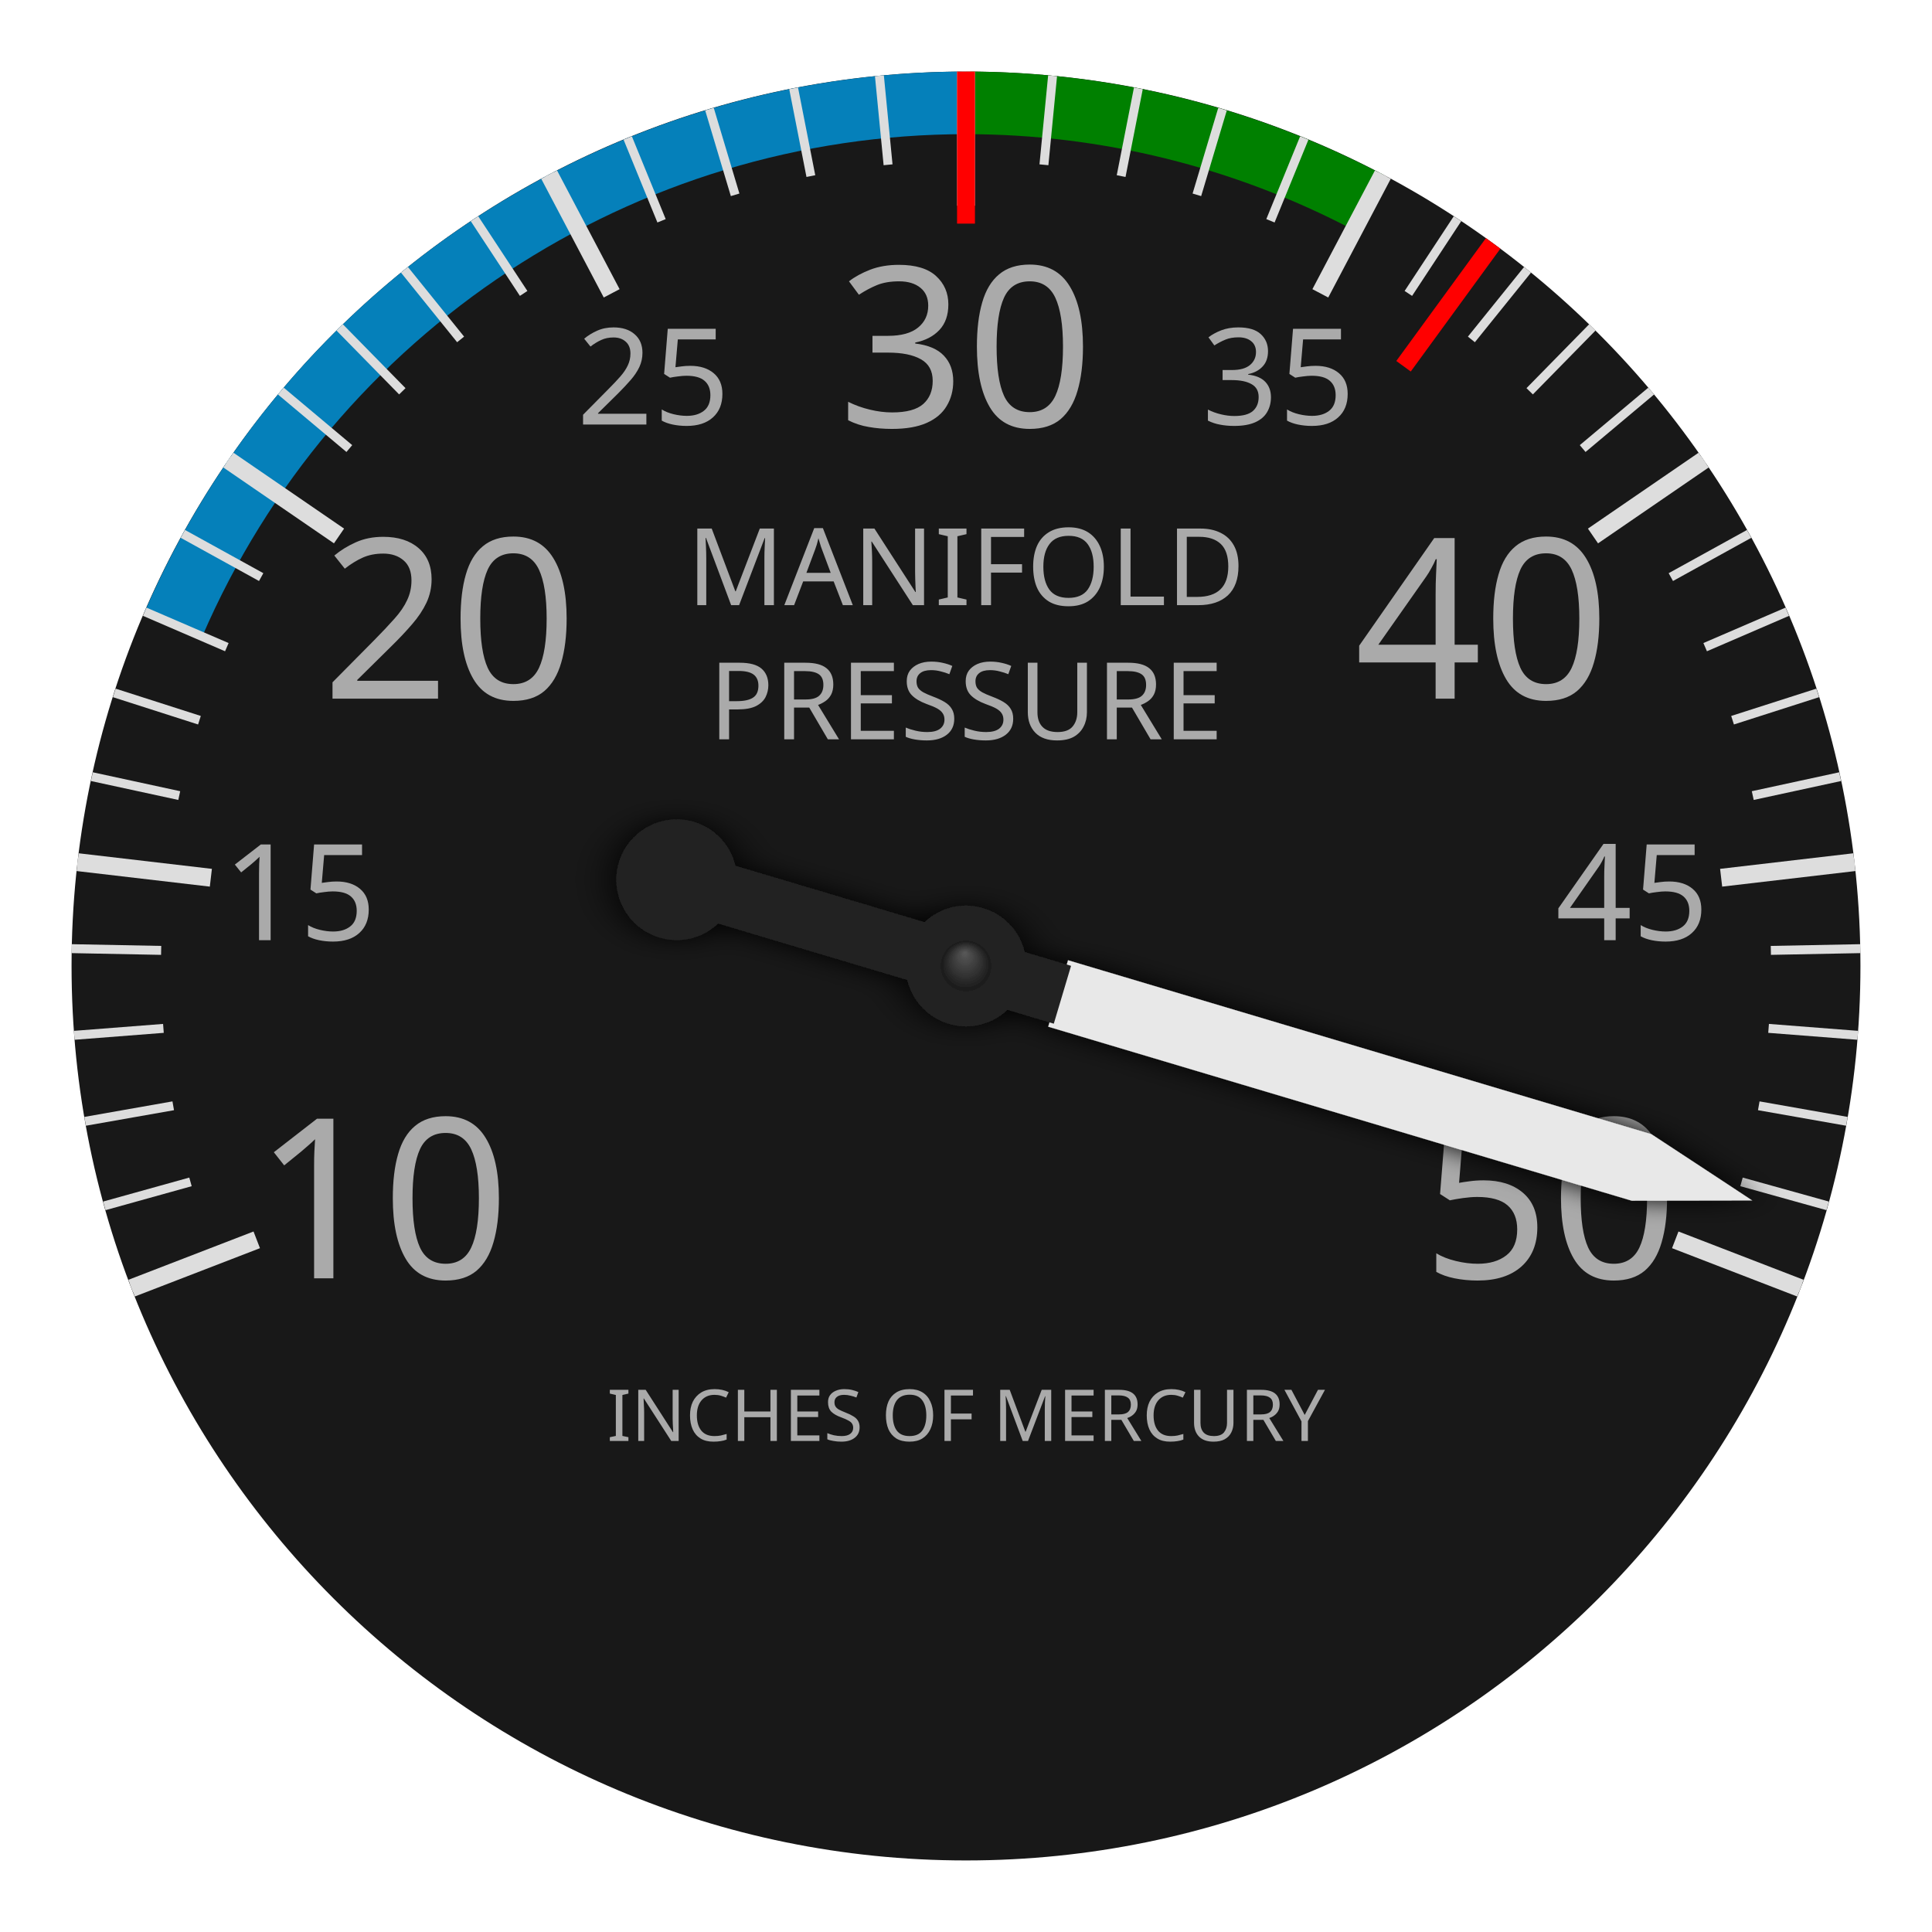
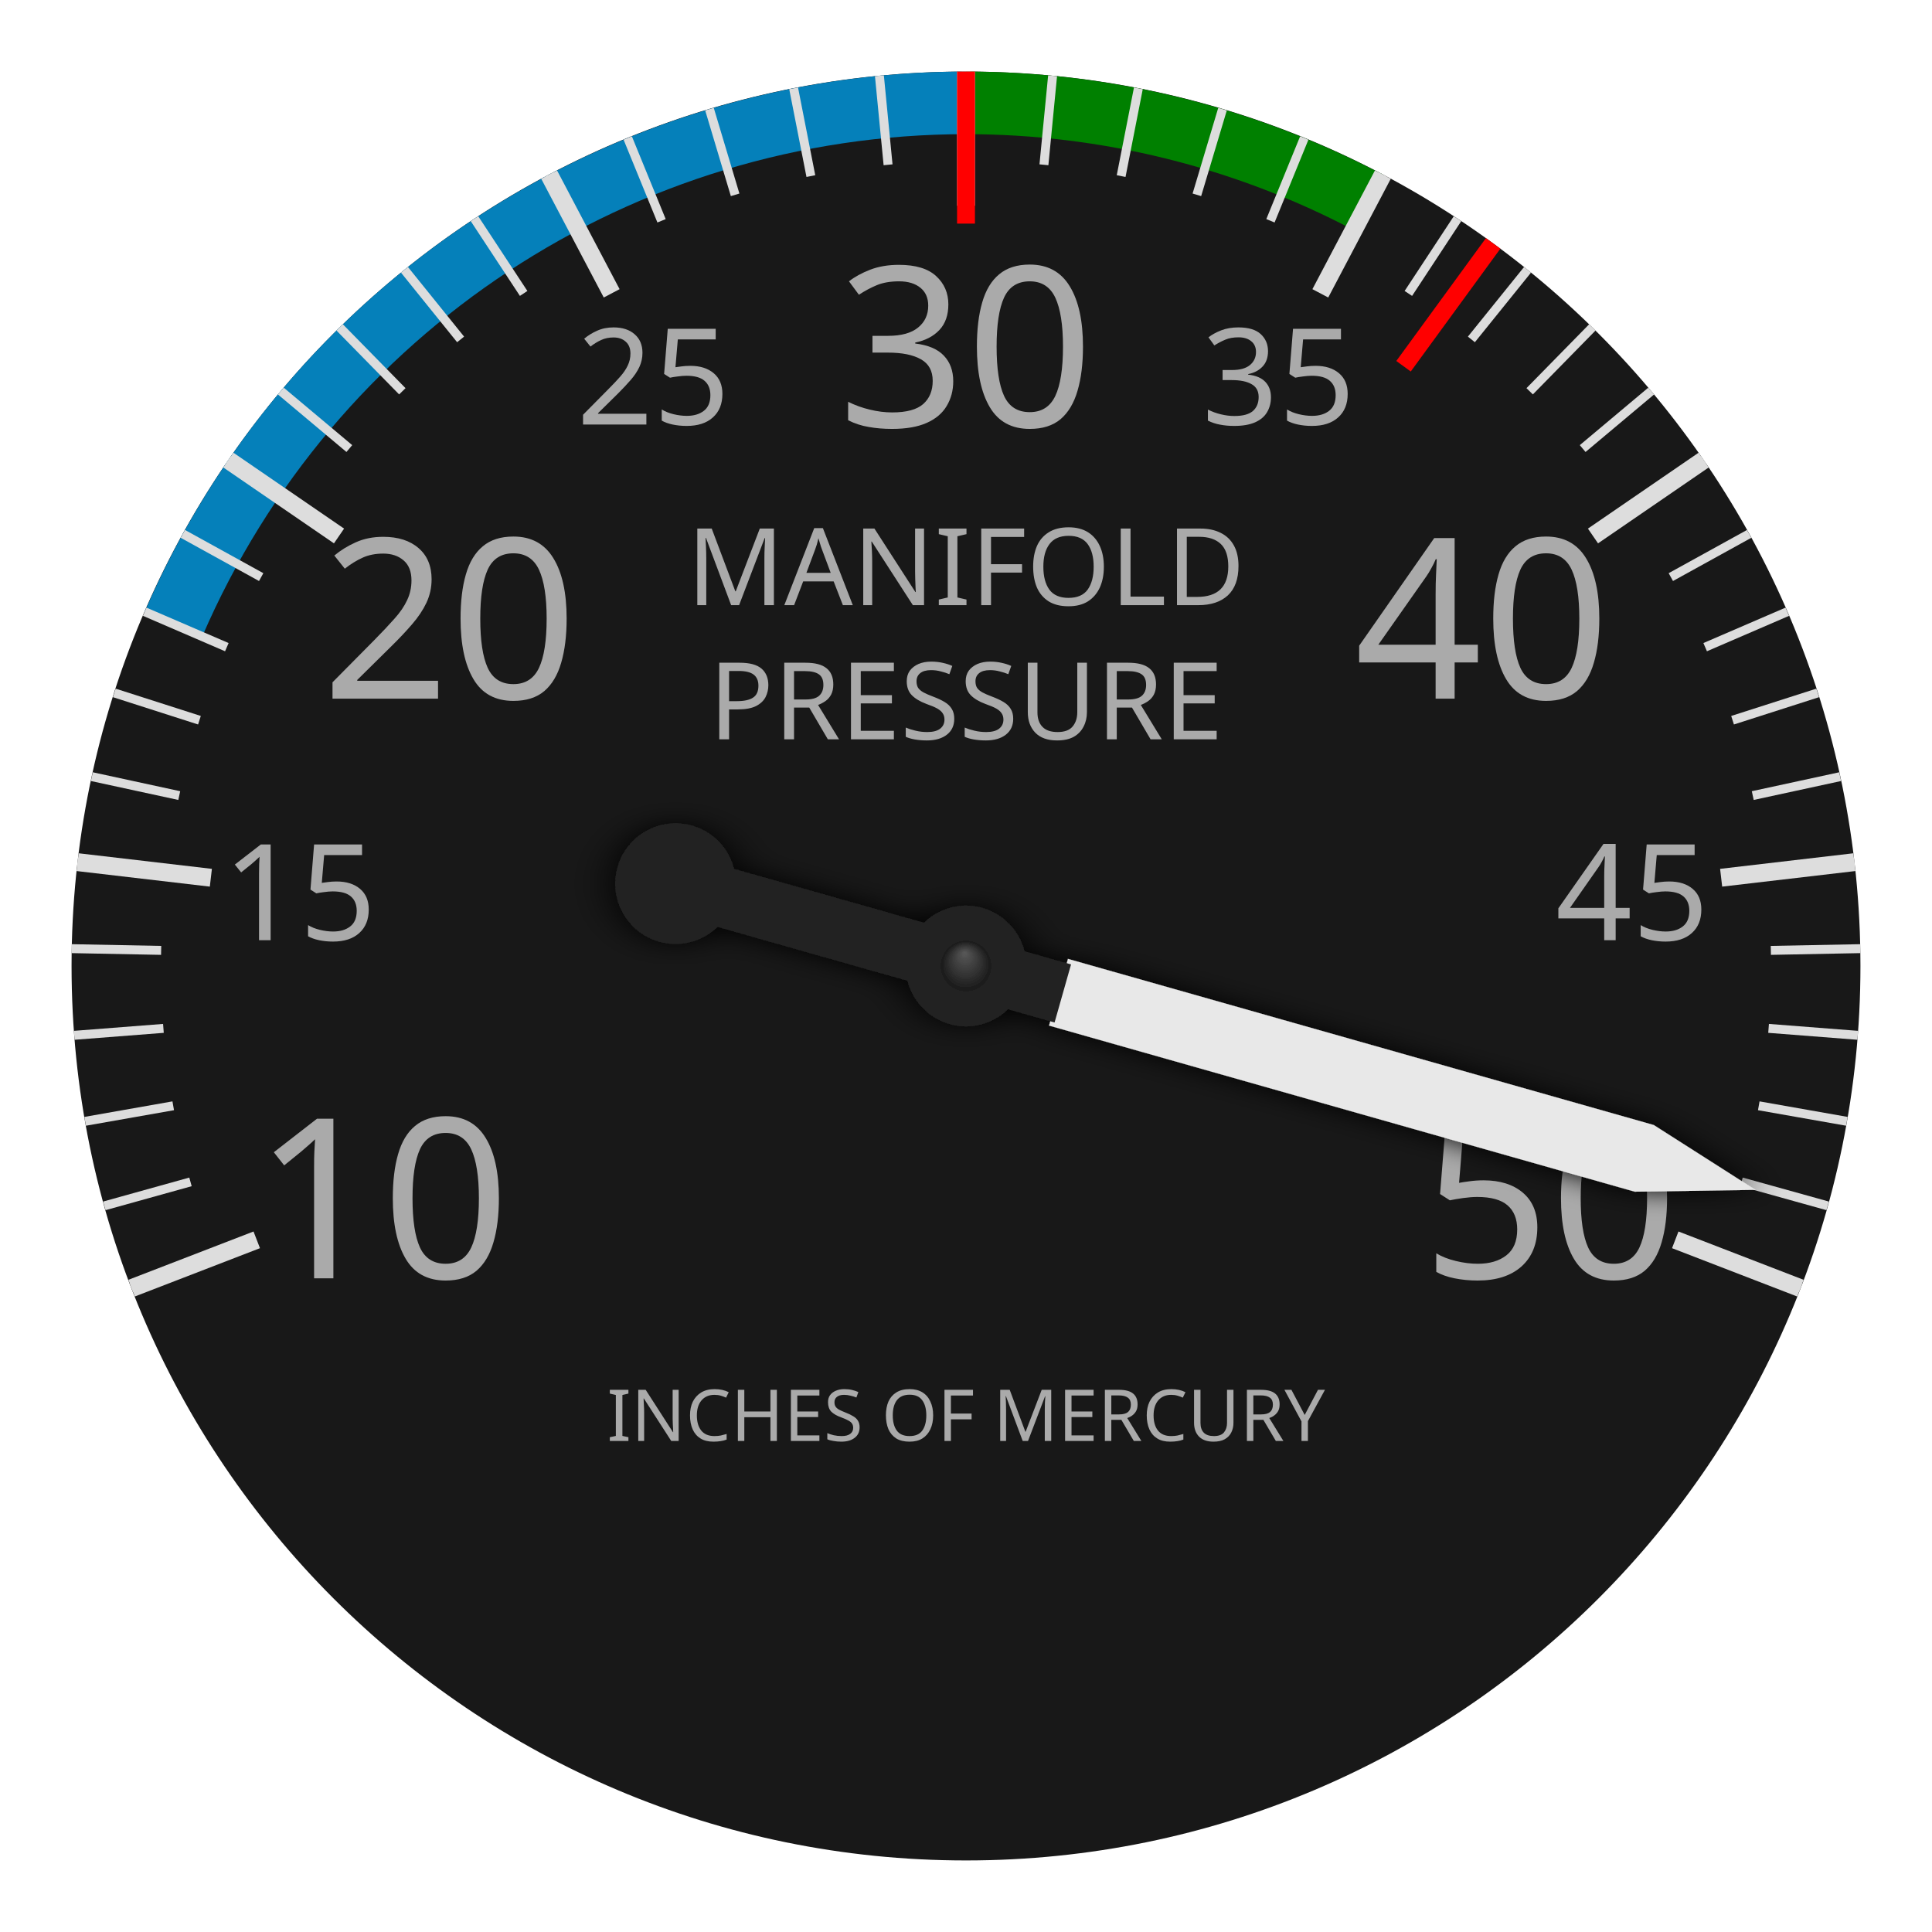
<svg xmlns="http://www.w3.org/2000/svg" width="216" height="216" viewBox="0 0 216 216">
  <defs>
    <style>.will-change-transform { will-change: transform; }
.g3-panel { background-color: black; display: block; margin: 0px auto; stroke: none; fill: none; }
.g3-panel * { vector-effect: non-scaling-stroke; }
.g3-panel text { text-anchor: middle; dominant-baseline: central; font-stretch: condensed; fill: rgb(170, 170, 170); }
.g3-axis-ticks-dot,.g3-axis-ticks-wedge,.g3-axis-sector,.g3-fg-fill { fill: rgb(221, 221, 221); }
.g3-axis-line,.g3-axis-ticks,.g3-fg-stroke { stroke: rgb(221, 221, 221); }
.g3-axis-ticks .g3-axis-ticks-dot,.g3-axis-ticks .g3-axis-ticks-wedge { stroke: none; }
.g3-grid-line line { stroke: rgb(102, 102, 102); }
.g3-grid-hairline { stroke: rgb(51, 51, 51); }
.g3-grid-label text { font-size: 8px; text-anchor: middle; dominant-baseline: central; fill: rgb(153, 153, 153); }
.g3-grid-label rect { stroke: none; fill: black; opacity: 0.5; }
.g3-gauge-face,.g3-bg-fill { fill: rgb(24, 24, 24); }
.g3-bg-stroke { stroke: rgb(24, 24, 24); }
.g3-no-fill { fill: none; }
.g3-no-stroke { stroke: none; }
.g3-highlight-fill { fill: orange; }
.g3-highlight-stroke { stroke: orange; stroke-width: 2; }
.g3-danger-stroke { stroke: red; stroke-width: 2; }
.g3-danger-fill { fill: red; }
.g3-warning-fill { fill: rgb(152, 120, 8); }
.g3-normal-fill { fill: green; }
.g3-cold-fill,.g3-sky-fill { fill: rgb(5, 128, 186); }
.g3-ground-fill { fill: rgb(107, 86, 52); }
.g3-indicate-pointer { fill: rgb(34, 34, 34); -webkit-filter: url("#dropShadow2"); filter: url("#dropShadow2"); }
.g3-pointer-needle { fill: red; }
.g3-pointer-blade { fill: rgb(232, 232, 232); stroke: rgb(232, 232, 232); }
.g3-pointer-luminous { fill: rgb(224, 232, 208); stroke: rgb(208, 216, 192); }
.g3-indicate-sector { fill: green; stroke: none; }
.g3-indicate-sector.g3-indicate-sector-negative { fill: red; }
.g3-gauge-screw { fill: rgb(51, 51, 51); -webkit-filter: url("#dropShadow2"); filter: url("#dropShadow2"); }
.g3-gauge-screw rect { fill: rgb(34, 34, 34); }
.g3-highlight { fill: url("#highlightGradient"); fill-opacity: 0.25; }
svg { font-family: "Gill Sans", "Gill Sans MT", Calibri, sans-serif; background: none; }
.g3-panel { background-color: transparent; fill: none; }</style>
    <radialGradient id="highlightGradient" cx="50%" cy="50%" fx="25%" fy="40%" r="50%">
      <stop stop-color="white" offset="0%">
</stop>
      <stop stop-color="black" offset="100%">
</stop>
    </radialGradient>
    <filter id="dropShadow1" filterUnits="userSpaceOnUse" x="-216" width="432" y="-216" height="432">
      <feDropShadow stdDeviation="1" dx="0" dy="0">
</feDropShadow>
    </filter>
    <filter id="dropShadow2" filterUnits="userSpaceOnUse" x="-216" width="432" y="-216" height="432">
      <feDropShadow stdDeviation="2" dx="0" dy="0">
</feDropShadow>
    </filter>
    <filter id="dropShadow3" filterUnits="userSpaceOnUse" x="-216" width="432" y="-216" height="432">
      <feDropShadow stdDeviation="3" dx="0" dy="0">
</feDropShadow>
    </filter>
    <filter id="gaussianBlur1">
      <feGaussianBlur in="SourceGraphic" stdDeviation="1">
</feGaussianBlur>
    </filter>
    <filter id="gaussianBlur2">
      <feGaussianBlur in="SourceGraphic" stdDeviation="2">
</feGaussianBlur>
    </filter>
    <filter id="gaussianBlur3">
      <feGaussianBlur in="SourceGraphic" stdDeviation="3">
</feGaussianBlur>
    </filter>
  </defs>
  <g class="g3-panel" transform="translate(108, 108) rotate(0) scale(1, 1)">
    <g class="g3-gauge">
      <g>
        <circle r="100" class="g3-gauge-face">
</circle>
        <path d="M0,-100A100,100,0,0,1,46.604,-88.476L43.342,-82.283A93,93,0,0,0,0,-93Z" class="g3-axis-sector g3-normal-fill">
</path>
        <path d="M-91.822,-39.608A100,100,0,0,1,0,-100L0,-93A93,93,0,0,0,-85.394,-36.835Z" class="g3-axis-sector g3-cold-fill">
</path>
        <g class="g3-axis-ticks g3-axis-ticks-tick">
          <g transform="rotate(-111.1111) translate(0, -100)">
            <path d="M0,0L0,10">
</path>
          </g>
          <g transform="rotate(-105.5556) translate(0, -100)">
            <path d="M0,0L0,10">
</path>
          </g>
          <g transform="rotate(-100) translate(0, -100)">
            <path d="M0,0L0,10">
</path>
          </g>
          <g transform="rotate(-94.44444) translate(0, -100)">
            <path d="M0,0L0,10">
</path>
          </g>
          <g transform="rotate(-88.88889) translate(0, -100)">
            <path d="M0,0L0,10">
</path>
          </g>
          <g transform="rotate(-83.33333) translate(0, -100)">
            <path d="M0,0L0,10">
</path>
          </g>
          <g transform="rotate(-77.77778) translate(0, -100)">
            <path d="M0,0L0,10">
</path>
          </g>
          <g transform="rotate(-72.22222) translate(0, -100)">
            <path d="M0,0L0,10">
</path>
          </g>
          <g transform="rotate(-66.66667) translate(0, -100)">
            <path d="M0,0L0,10">
</path>
          </g>
          <g transform="rotate(-61.11111) translate(0, -100)">
            <path d="M0,0L0,10">
</path>
          </g>
          <g transform="rotate(-55.55556) translate(0, -100)">
            <path d="M0,0L0,10">
</path>
          </g>
          <g transform="rotate(-50) translate(0, -100)">
            <path d="M0,0L0,10">
</path>
          </g>
          <g transform="rotate(-44.44444) translate(0, -100)">
            <path d="M0,0L0,10">
</path>
          </g>
          <g transform="rotate(-38.88889) translate(0, -100)">
            <path d="M0,0L0,10">
</path>
          </g>
          <g transform="rotate(-33.33333) translate(0, -100)">
            <path d="M0,0L0,10">
</path>
          </g>
          <g transform="rotate(-27.77778) translate(0, -100)">
            <path d="M0,0L0,10">
</path>
          </g>
          <g transform="rotate(-22.22222) translate(0, -100)">
            <path d="M0,0L0,10">
</path>
          </g>
          <g transform="rotate(-16.66667) translate(0, -100)">
            <path d="M0,0L0,10">
</path>
          </g>
          <g transform="rotate(-11.11111) translate(0, -100)">
            <path d="M0,0L0,10">
</path>
          </g>
          <g transform="rotate(-5.555556) translate(0, -100)">
            <path d="M0,0L0,10">
</path>
          </g>
          <g transform="rotate(0) translate(0, -100)">
            <path d="M0,0L0,10">
</path>
          </g>
          <g transform="rotate(5.555556) translate(0, -100)">
            <path d="M0,0L0,10">
</path>
          </g>
          <g transform="rotate(11.11111) translate(0, -100)">
            <path d="M0,0L0,10">
</path>
          </g>
          <g transform="rotate(16.66667) translate(0, -100)">
            <path d="M0,0L0,10">
</path>
          </g>
          <g transform="rotate(22.22222) translate(0, -100)">
            <path d="M0,0L0,10">
</path>
          </g>
          <g transform="rotate(27.77778) translate(0, -100)">
            <path d="M0,0L0,10">
</path>
          </g>
          <g transform="rotate(33.33333) translate(0, -100)">
            <path d="M0,0L0,10">
</path>
          </g>
          <g transform="rotate(38.88889) translate(0, -100)">
            <path d="M0,0L0,10">
</path>
          </g>
          <g transform="rotate(44.44444) translate(0, -100)">
            <path d="M0,0L0,10">
</path>
          </g>
          <g transform="rotate(50) translate(0, -100)">
            <path d="M0,0L0,10">
</path>
          </g>
          <g transform="rotate(55.55556) translate(0, -100)">
            <path d="M0,0L0,10">
</path>
          </g>
          <g transform="rotate(61.11111) translate(0, -100)">
            <path d="M0,0L0,10">
</path>
          </g>
          <g transform="rotate(66.66667) translate(0, -100)">
            <path d="M0,0L0,10">
</path>
          </g>
          <g transform="rotate(72.22222) translate(0, -100)">
            <path d="M0,0L0,10">
</path>
          </g>
          <g transform="rotate(77.77778) translate(0, -100)">
            <path d="M0,0L0,10">
</path>
          </g>
          <g transform="rotate(83.33333) translate(0, -100)">
            <path d="M0,0L0,10">
</path>
          </g>
          <g transform="rotate(88.88889) translate(0, -100)">
            <path d="M0,0L0,10">
</path>
          </g>
          <g transform="rotate(94.44444) translate(0, -100)">
            <path d="M0,0L0,10">
</path>
          </g>
          <g transform="rotate(100) translate(0, -100)">
            <path d="M0,0L0,10">
</path>
          </g>
          <g transform="rotate(105.5556) translate(0, -100)">
            <path d="M0,0L0,10">
</path>
          </g>
          <g transform="rotate(111.1111) translate(0, -100)">
            <path d="M0,0L0,10">
</path>
          </g>
        </g>
        <g class="g3-axis-ticks g3-axis-ticks-tick" style="stroke-width: 2">
          <g transform="rotate(-111.1111) translate(0, -100)">
            <path d="M0,0L0,15">
</path>
          </g>
          <g transform="rotate(-83.33333) translate(0, -100)">
            <path d="M0,0L0,15">
</path>
          </g>
          <g transform="rotate(-55.55556) translate(0, -100)">
            <path d="M0,0L0,15">
</path>
          </g>
          <g transform="rotate(-27.77778) translate(0, -100)">
            <path d="M0,0L0,15">
</path>
          </g>
          <g transform="rotate(0) translate(0, -100)">
            <path d="M0,0L0,15">
</path>
          </g>
          <g transform="rotate(27.77778) translate(0, -100)">
            <path d="M0,0L0,15">
</path>
          </g>
          <g transform="rotate(55.55556) translate(0, -100)">
            <path d="M0,0L0,15">
</path>
          </g>
          <g transform="rotate(83.33333) translate(0, -100)">
            <path d="M0,0L0,15">
</path>
          </g>
          <g transform="rotate(111.1111) translate(0, -100)">
            <path d="M0,0L0,15">
</path>
          </g>
        </g>
        <g class="g3-axis-ticks g3-danger-stroke g3-axis-ticks-tick">
          <g transform="rotate(0) translate(0, -100)">
            <path d="M0,0L0,17">
</path>
          </g>
          <g transform="rotate(36.11111) translate(0, -100)">
            <path d="M0,0L0,17">
</path>
          </g>
        </g>
        <g class="g3-axis-labels">
          <g>
            <text font-size="25" transform="rotate(-111.1111) translate(0, -70) rotate(111.1111)">10</text>
          </g>
          <g>
            <text font-size="25" transform="rotate(-55.55556) translate(0, -70) rotate(55.55556)">20</text>
          </g>
          <g>
            <text font-size="25" transform="rotate(0) translate(0, -70) rotate(0)">30</text>
          </g>
          <g>
            <text font-size="25" transform="rotate(55.55556) translate(0, -70) rotate(-55.55556)">40</text>
          </g>
          <g>
            <text font-size="25" transform="rotate(111.1111) translate(0, -70) rotate(-111.1111)">50</text>
          </g>
        </g>
        <g class="g3-axis-labels">
          <g>
            <text font-size="15" transform="rotate(-83.33333) translate(0, -75) rotate(83.33333)">15</text>
          </g>
          <g>
            <text font-size="15" transform="rotate(-27.77778) translate(0, -75) rotate(27.77778)">25</text>
          </g>
          <g>
            <text font-size="15" transform="rotate(27.77778) translate(0, -75) rotate(-27.77778)">35</text>
          </g>
          <g>
            <text font-size="15" transform="rotate(83.33333) translate(0, -75) rotate(-83.33333)">45</text>
          </g>
        </g>
        <text x="0" y="-45" dx="0" dy="0" font-size="12" class="g3-gauge-label">MANIFOLD</text>
        <text x="0" y="-30" dx="0" dy="0" font-size="12" class="g3-gauge-label">PRESSURE</text>
        <text x="0" y="50" dx="0" dy="0" font-size="8" class="g3-gauge-label">INCHES OF MERCURY</text>
-         <g class="g3-indicate-pointer" transform="rotate(106.6063)">
+         <g class="g3-indicate-pointer" transform="rotate(105.8333)">
          <g transform="translate(0, 0) rotate(0) scale(5.625, -5.625)">
            <path d="M 0,16 L 0.6,14 l 0,-12 l -1.2,0 l 0,12 z" class="g3-pointer-blade">
</path>
            <rect x="-0.6" y="-6" height="8" width="1.2" class="g3-pointer-handle">
</rect>
            <circle r="1.2" class="g3-pointer-hub">
</circle>
            <circle r="0.5" class="g3-highlight">
</circle>
            <circle r="1.2" cy="-6" class="g3-pointer-pommel">
</circle>
          </g>
        </g>
      </g>
    </g>
  </g>
</svg>
